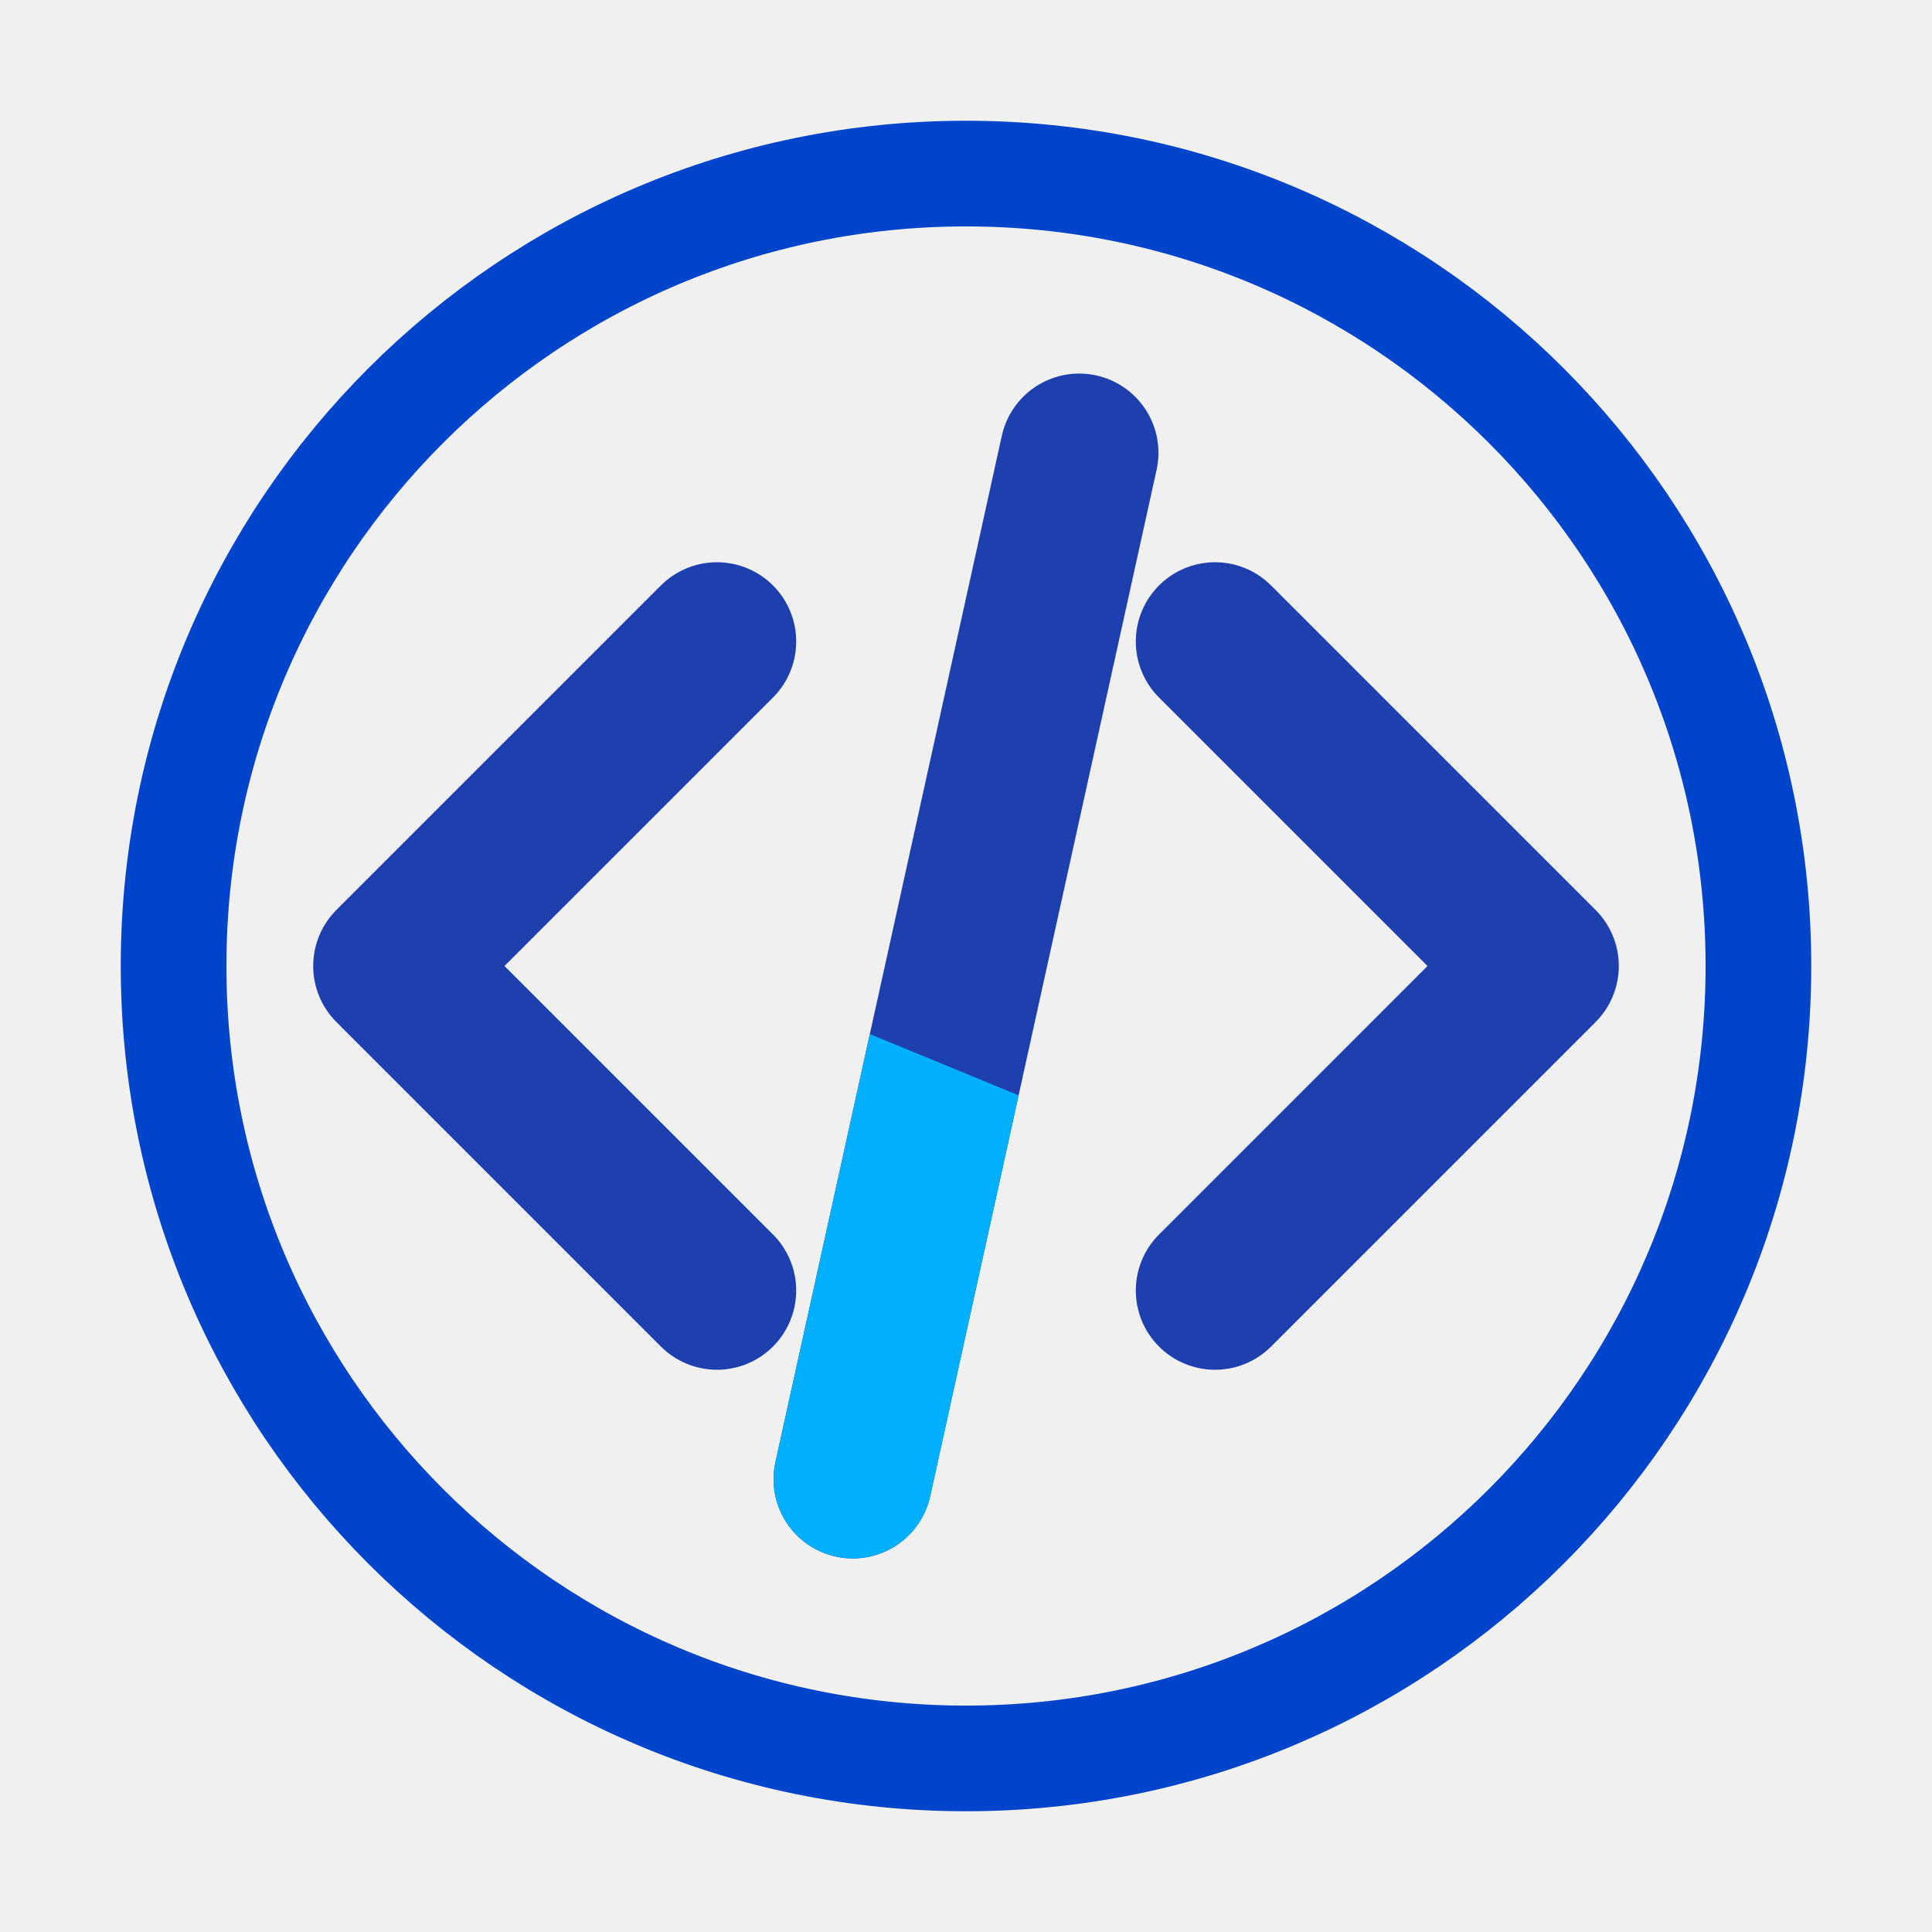
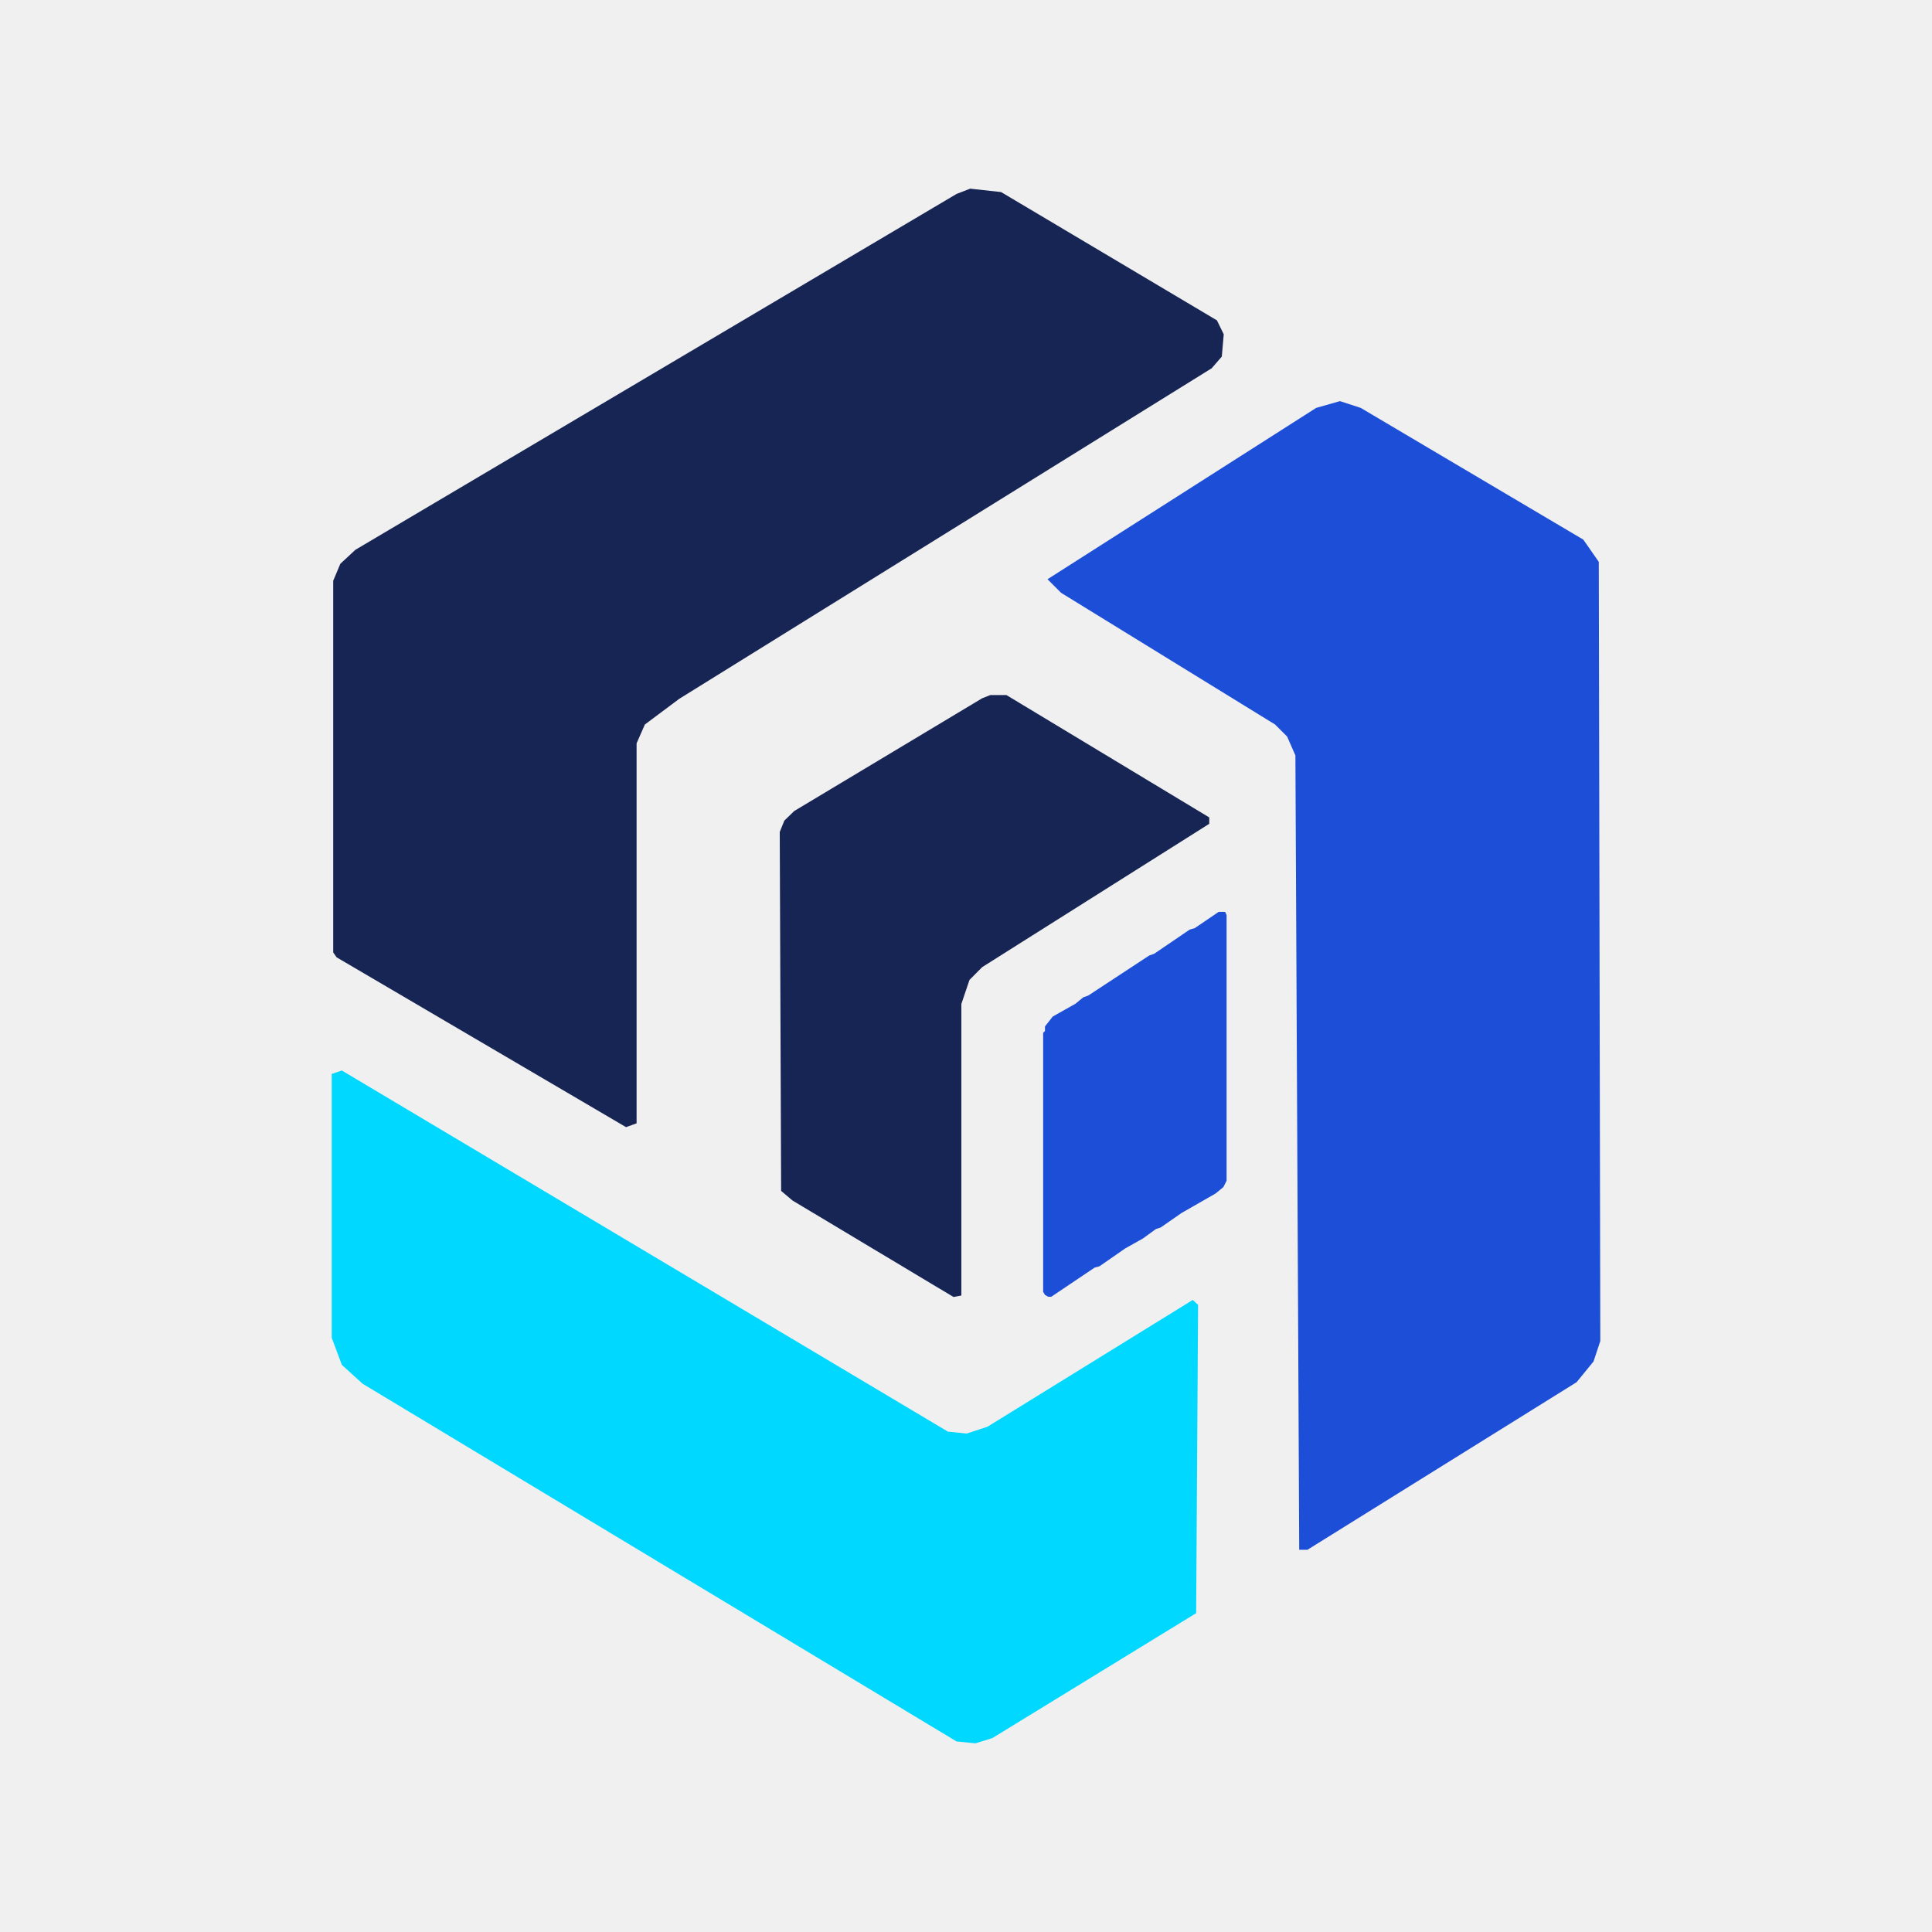
<svg xmlns="http://www.w3.org/2000/svg" width="32" height="32" viewBox="0 0 32 32" fill="none">
-   <circle cx="16" cy="16" r="13.125" stroke="#0044CC" stroke-width="1.75" />
-   <path d="M11.875 10.625L6.5 16L11.875 21.375" stroke="#1E40AF" stroke-width="2.625" stroke-linecap="round" stroke-linejoin="round" />
-   <path d="M20.125 10.625L25.5 16L20.125 21.375" stroke="#1E40AF" stroke-width="2.625" stroke-linecap="round" stroke-linejoin="round" />
-   <path d="M17.875 7.5L14.125 24.5" stroke="#1E40AF" stroke-width="2.625" stroke-linecap="round" />
-   <mask id="slash-accent-32-light" style="mask-type:alpha" maskUnits="userSpaceOnUse" x="8" y="14" width="14" height="16">
-     <path d="M10 15.312L20.625 19.688L21.875 28.75H8.75L10 15.312Z" fill="white" />
-   </mask>
-   <g mask="url(#slash-accent-32-light)">
-     <path d="M17.875 7.5L14.125 24.5" stroke="#00B0FF" stroke-width="2.625" stroke-linecap="round" />
-   </g>
+   <path d="M16.581 3.181L16.069 3.125L15.844 3.212L5.887 9.106L5.637 9.338L5.519 9.619V15.775L5.575 15.856L10.369 18.669L10.544 18.606V12.312L10.681 12L11.25 11.575L20.069 6.1L20.237 5.906L20.269 5.537L20.156 5.306L16.581 3.181Z" fill="#172554" />
+   <path d="M16.669 11.512H16.404L16.269 11.565L13.155 13.433L12.991 13.592L12.915 13.78L12.938 19.725L13.126 19.884L15.793 21.482L15.923 21.458V16.629L16.058 16.23L16.269 16.018L20.029 13.645V13.539L16.669 11.512Z" fill="#172554" />
+   <path d="M22.194 6.644L21.8 6.756L17.35 9.594L17.575 9.819L21.119 12L21.319 12.2L21.456 12.512L21.519 25.669H21.656L26.113 22.894L26.394 22.55L26.506 22.212L26.481 9.306L26.225 8.938L22.538 6.756L22.194 6.644Z" fill="#1D4ED8" />
+   <path d="M20.292 15.103H20.186L19.787 15.374L19.705 15.397L19.117 15.797L19.035 15.826L18.024 16.49L17.942 16.519L17.813 16.625L17.437 16.837L17.308 17.001V17.077L17.278 17.107V21.396L17.308 21.448L17.361 21.478H17.413L18.13 20.996L18.212 20.973L18.635 20.679L18.929 20.514L19.147 20.356L19.223 20.332L19.57 20.091L20.134 19.768L20.263 19.662L20.316 19.557V15.156L20.292 15.103Z" fill="#1D4ED8" />
+   <path d="M5.494 17.788V22.156L5.662 22.606L6.006 22.919L15.844 28.844L16.156 28.875L16.437 28.788L19.812 26.719L19.844 21.613L19.756 21.531L16.356 23.631L16.012 23.744L15.7 23.712L5.662 17.731L5.494 17.788Z" fill="#00D8FF" />
</svg>
